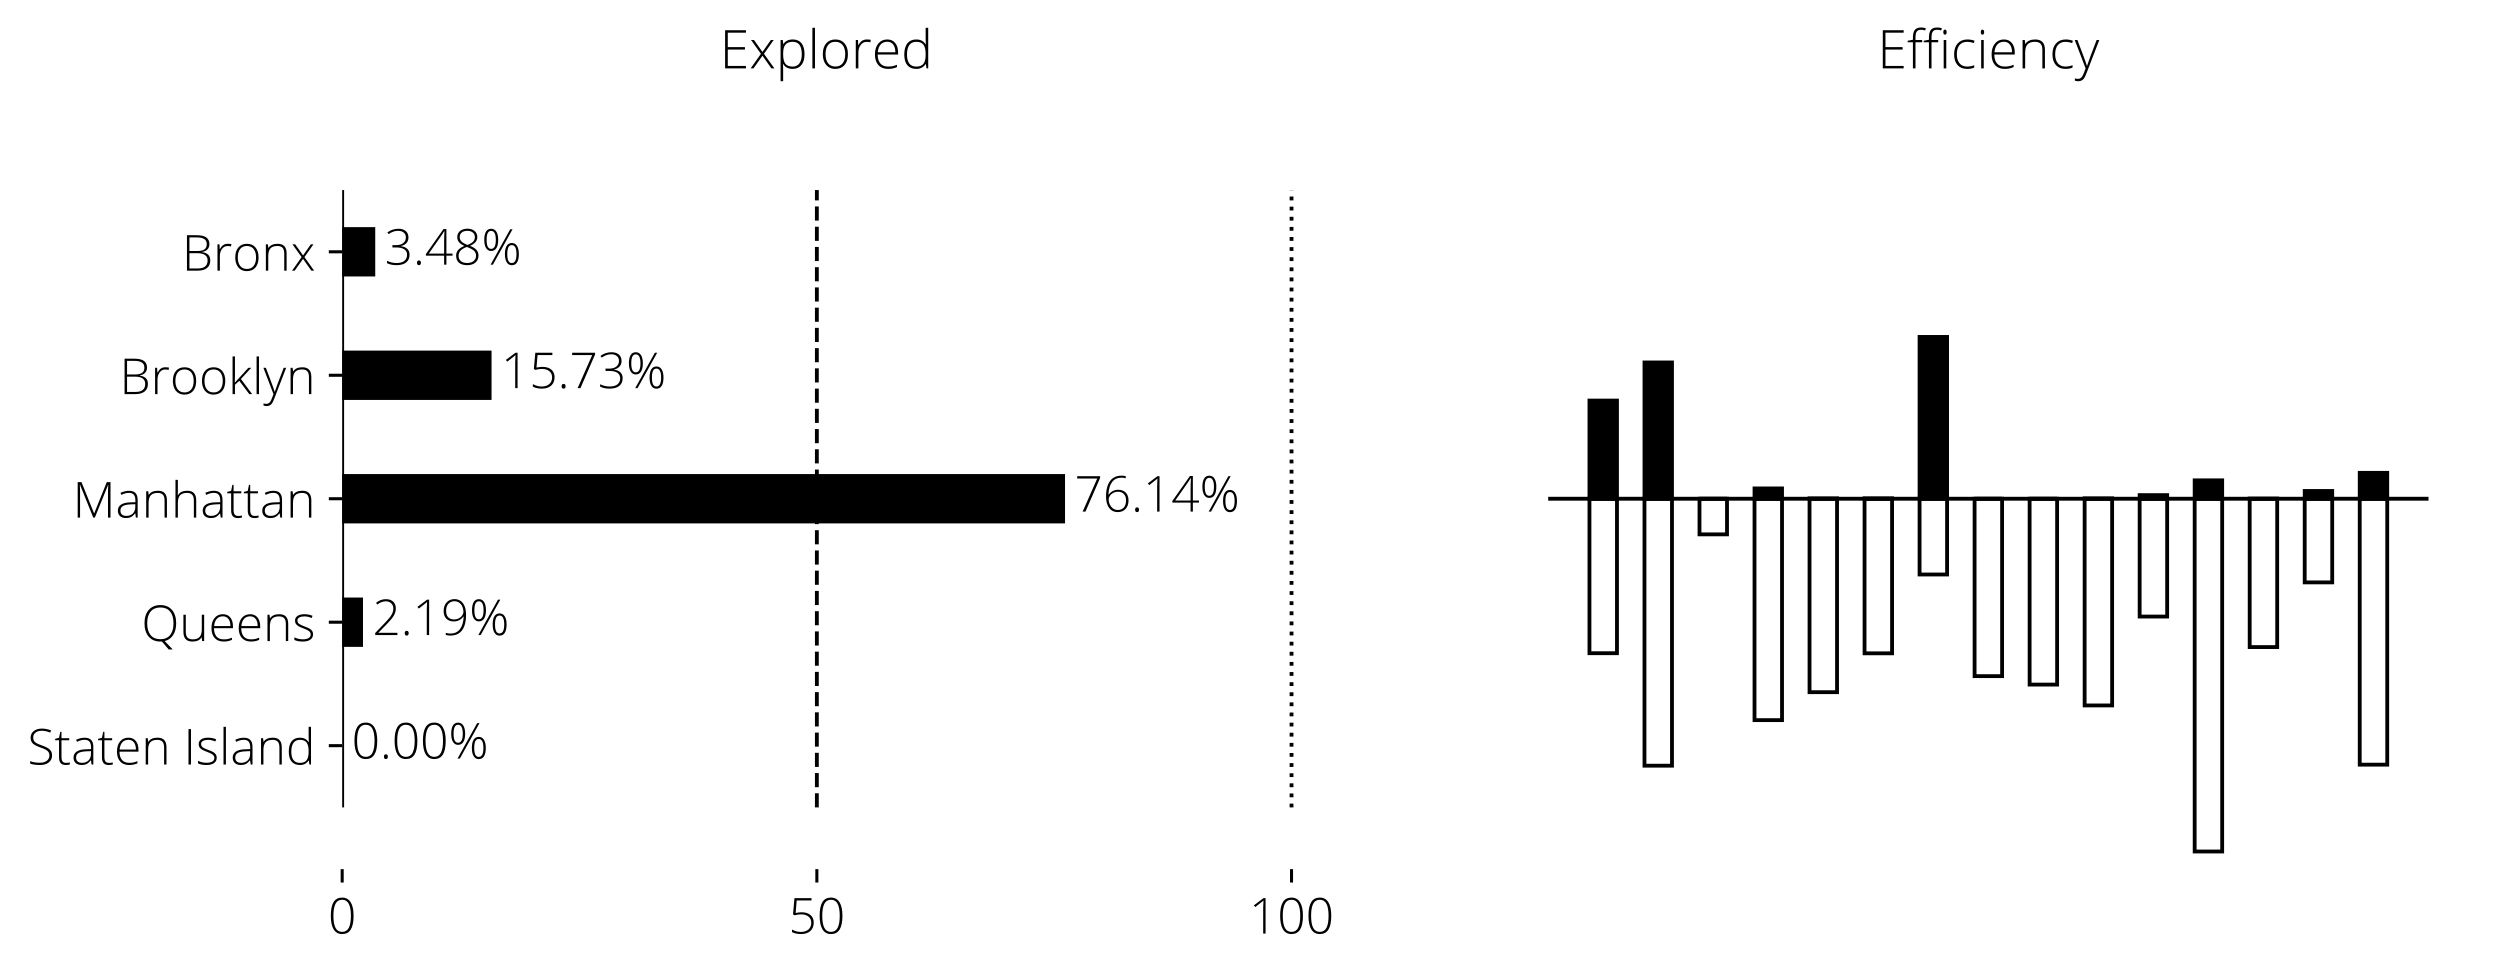
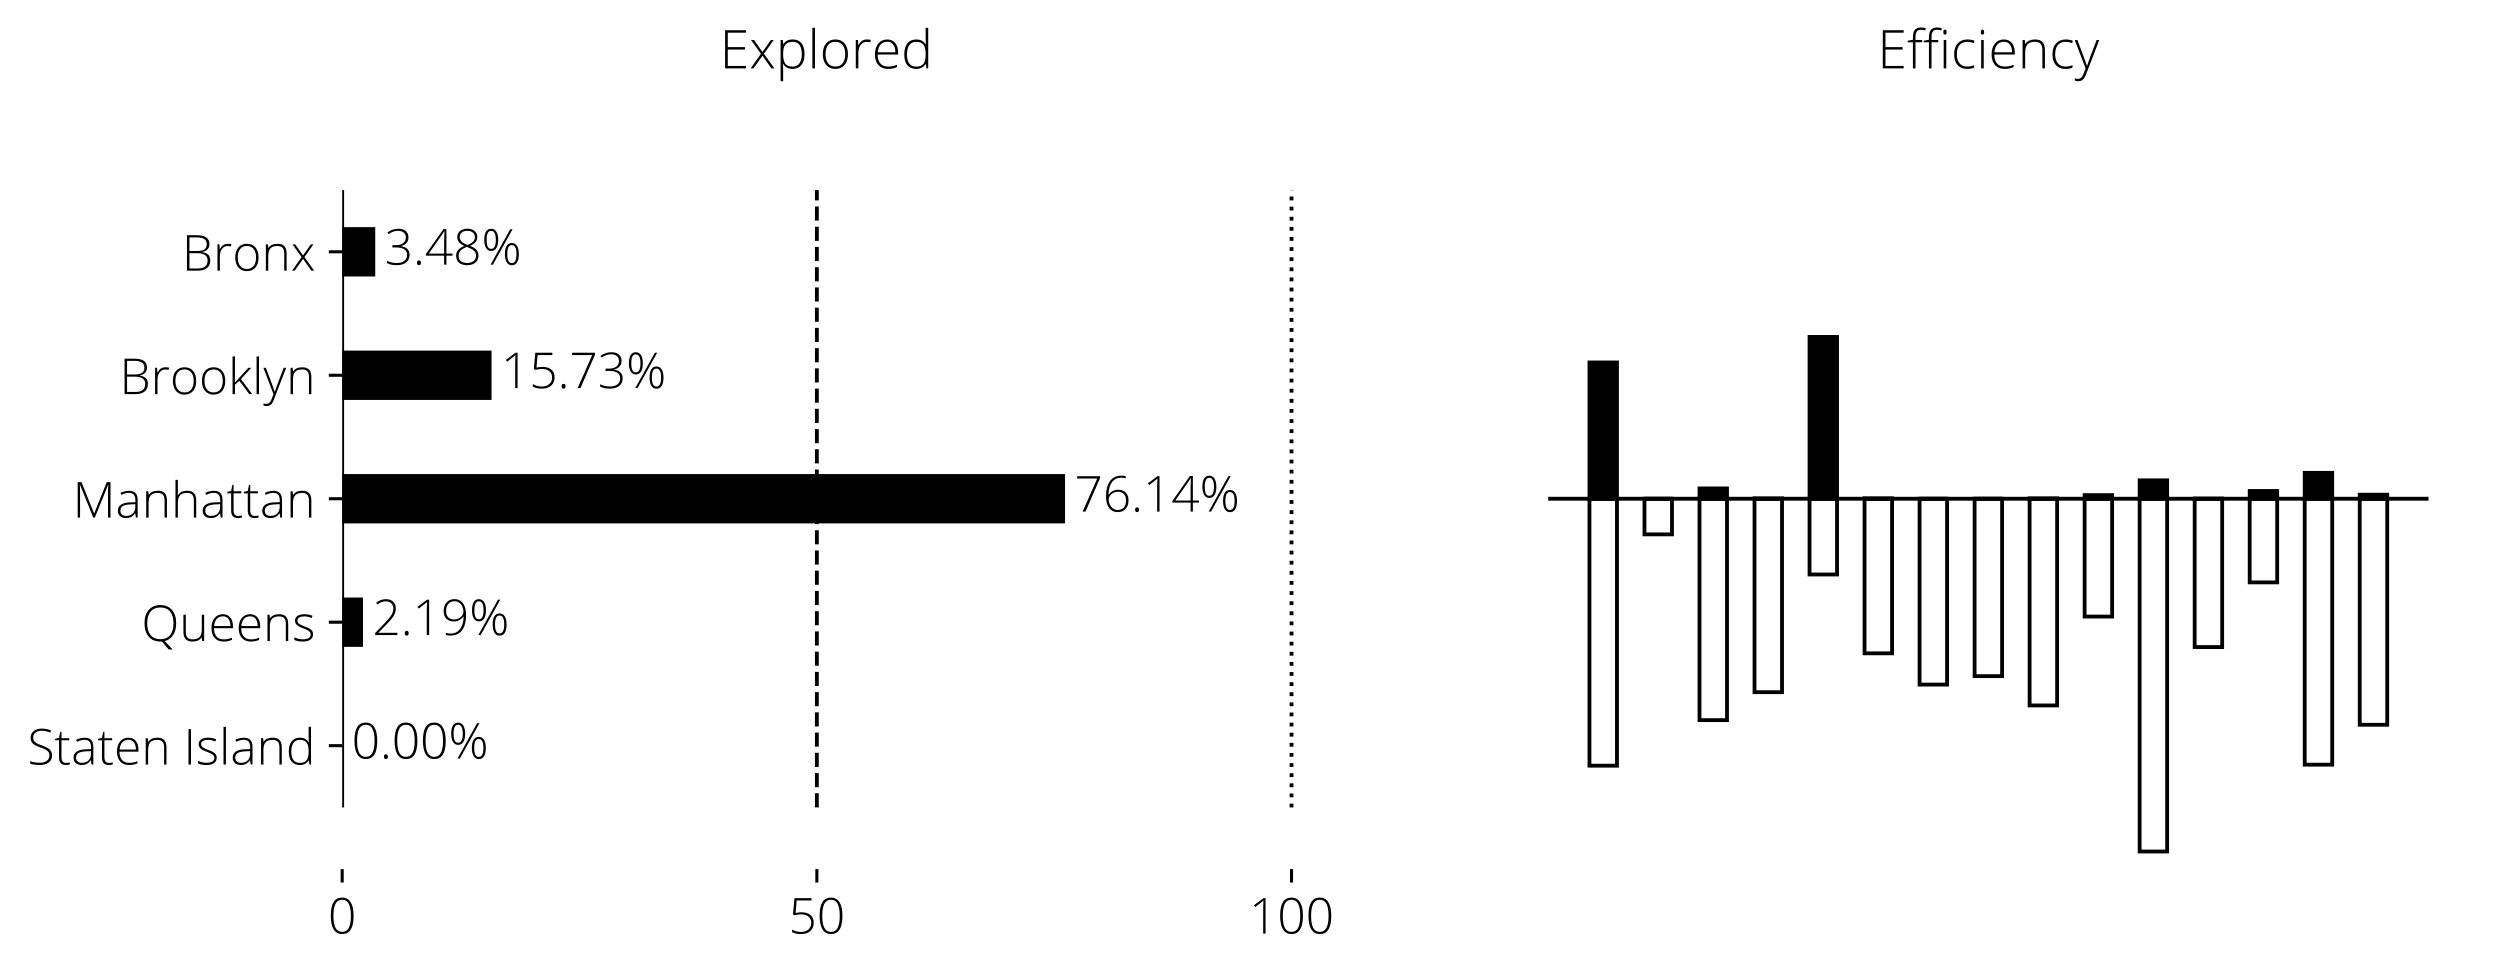
<svg xmlns="http://www.w3.org/2000/svg" xmlns:xlink="http://www.w3.org/1999/xlink" width="654.828pt" height="254.856pt" viewBox="0 0 654.828 254.856" version="1.1">
  <defs>
    <style type="text/css">*{stroke-linejoin: round; stroke-linecap: butt}</style>
  </defs>
  <g id="figure_1">
    <g id="patch_1">
      <path d="M 0 254.856  L 654.828 254.856  L 654.828 0  L 0 0  z " style="fill: #ffffff" />
    </g>
    <g id="axes_1">
      <g id="patch_2">
        <path d="M 89.628 227.654  L 343.265 227.654  L 343.265 33.614  L 89.628 33.614  L 89.628 227.654  z " style="fill: none" />
      </g>
      <g id="patch_3">
-         <path d="M 89.628 201.782  L 89.628 201.782  L 89.628 188.846  L 89.628 188.846  z " clip-path="url(#p798aa619f0)" />
+         <path d="M 89.628 201.782  L 89.628 201.782  L 89.628 188.846  L 89.628 188.846  z " clip-path="url(#p95fc963c2a)" />
      </g>
      <g id="patch_4">
-         <path d="M 89.628 169.442  L 95.077 169.442  L 95.077 156.506  L 89.628 156.506  z " clip-path="url(#p798aa619f0)" />
+         <path d="M 89.628 169.442  L 95.077 169.442  L 95.077 156.506  L 89.628 156.506  z " clip-path="url(#p95fc963c2a)" />
      </g>
      <g id="patch_5">
-         <path d="M 89.628 137.102  L 278.967 137.102  L 278.967 124.166  L 89.628 124.166  z " clip-path="url(#p798aa619f0)" />
+         <path d="M 89.628 137.102  L 278.967 137.102  L 278.967 124.166  L 89.628 124.166  z " clip-path="url(#p95fc963c2a)" />
      </g>
      <g id="patch_6">
-         <path d="M 89.628 104.762  L 128.753 104.762  L 128.753 91.826  L 89.628 91.826  z " clip-path="url(#p798aa619f0)" />
+         <path d="M 89.628 104.762  L 128.753 104.762  L 128.753 91.826  L 89.628 91.826  z " clip-path="url(#p95fc963c2a)" />
      </g>
      <g id="patch_7">
-         <path d="M 89.628 72.422  L 98.287 72.422  L 98.287 59.486  L 89.628 59.486  z " clip-path="url(#p798aa619f0)" />
+         <path d="M 89.628 72.422  L 98.287 72.422  L 98.287 59.486  L 89.628 59.486  z " clip-path="url(#p95fc963c2a)" />
      </g>
      <g id="matplotlib.axis_1">
        <g id="xtick_1">
          <g id="line2d_1">
            <defs>
-               <path id="m4836cf7052" d="M 0 0  L 0 3.5  " style="stroke: #000000; stroke-width: 0.8" />
+               <path id="mec5d2652d2" d="M 0 0  L 0 3.5  " style="stroke: #000000; stroke-width: 0.8" />
            </defs>
            <g>
-               <use xlink:href="#m4836cf7052" x="89.628" y="227.654" style="stroke: #000000; stroke-width: 0.8" />
+               <use xlink:href="#mec5d2652d2" x="89.628" y="227.654" style="stroke: #000000; stroke-width: 0.8" />
            </g>
          </g>
          <g id="text_1">
            <g transform="translate(85.91836 244.5322)scale(0.13 -0.13)">
              <defs>
                <path id="OpenSans-Light-30" d="M 3297 2297  Q 3297 1094 2930 515  Q 2563 -63 1819 -63  Q 1103 -63 731 532  Q 359 1128 359 2297  Q 359 3491 720 4066  Q 1081 4641 1819 4641  Q 2541 4641 2919 4045  Q 3297 3450 3297 2297  z M 697 2297  Q 697 1234 975 726  Q 1253 219 1819 219  Q 2409 219 2679 744  Q 2950 1269 2950 2297  Q 2950 3309 2679 3834  Q 2409 4359 1819 4359  Q 1228 4359 962 3834  Q 697 3309 697 2297  z " transform="scale(0.015625)" />
              </defs>
              <use xlink:href="#OpenSans-Light-30" />
            </g>
          </g>
        </g>
        <g id="xtick_2">
          <g id="line2d_2">
            <g>
-               <use xlink:href="#m4836cf7052" x="213.96" y="227.654" style="stroke: #000000; stroke-width: 0.8" />
+               <use xlink:href="#mec5d2652d2" x="213.96" y="227.654" style="stroke: #000000; stroke-width: 0.8" />
            </g>
          </g>
          <g id="text_2">
            <g transform="translate(206.5398 244.5322)scale(0.13 -0.13)">
              <defs>
                <path id="OpenSans-Light-35" d="M 1678 2747  Q 2409 2747 2829 2394  Q 3250 2041 3250 1422  Q 3250 719 2812 328  Q 2375 -63 1606 -63  Q 1266 -63 959 4  Q 653 72 447 197  L 447 519  Q 784 347 1046 280  Q 1309 213 1606 213  Q 2206 213 2568 530  Q 2931 847 2931 1388  Q 2931 1897 2578 2187  Q 2225 2478 1619 2478  Q 1213 2478 769 2356  L 581 2478  L 763 4569  L 2963 4569  L 2963 4269  L 1056 4269  L 916 2656  Q 1403 2747 1678 2747  z " transform="scale(0.015625)" />
              </defs>
              <use xlink:href="#OpenSans-Light-35" />
              <use xlink:href="#OpenSans-Light-30" x="57.08" />
            </g>
          </g>
        </g>
        <g id="xtick_3">
          <g id="line2d_3">
            <g>
-               <use xlink:href="#m4836cf7052" x="338.292" y="227.654" style="stroke: #000000; stroke-width: 0.8" />
+               <use xlink:href="#mec5d2652d2" x="338.292" y="227.654" style="stroke: #000000; stroke-width: 0.8" />
            </g>
          </g>
          <g id="text_3">
            <g transform="translate(327.1613 244.5322)scale(0.13 -0.13)">
              <defs>
                <path id="OpenSans-Light-31" d="M 2131 0  L 1825 0  L 1825 3328  Q 1825 3781 1863 4269  Q 1816 4222 1766 4178  Q 1716 4134 800 3419  L 622 3641  L 1863 4569  L 2131 4569  L 2131 0  z " transform="scale(0.015625)" />
              </defs>
              <use xlink:href="#OpenSans-Light-31" />
              <use xlink:href="#OpenSans-Light-30" x="57.08" />
              <use xlink:href="#OpenSans-Light-30" x="114.16" />
            </g>
          </g>
        </g>
      </g>
      <g id="matplotlib.axis_2">
        <g id="ytick_1">
          <g id="line2d_4">
            <defs>
-               <path id="m164827afef" d="M 0 0  L -3.5 0  " style="stroke: #000000; stroke-width: 0.8" />
+               <path id="m223f4e75ee" d="M 0 0  L -3.5 0  " style="stroke: #000000; stroke-width: 0.8" />
            </defs>
            <g>
-               <use xlink:href="#m164827afef" x="89.628" y="195.314" style="stroke: #000000; stroke-width: 0.8" />
+               <use xlink:href="#m223f4e75ee" x="89.628" y="195.314" style="stroke: #000000; stroke-width: 0.8" />
            </g>
          </g>
          <g id="text_4">
            <g transform="translate(7.2 200.2532)scale(0.13 -0.13)">
              <defs>
                <path id="OpenSans-Light-53" d="M 3169 1178  Q 3169 606 2748 271  Q 2328 -63 1631 -63  Q 794 -63 347 122  L 347 441  Q 841 231 1606 231  Q 2169 231 2498 489  Q 2828 747 2828 1166  Q 2828 1425 2718 1595  Q 2609 1766 2362 1906  Q 2116 2047 1638 2209  Q 938 2450 670 2729  Q 403 3009 403 3475  Q 403 3988 804 4311  Q 1206 4634 1838 4634  Q 2481 4634 3047 4391  L 2931 4116  Q 2363 4353 1844 4353  Q 1338 4353 1038 4118  Q 738 3884 738 3481  Q 738 3228 830 3065  Q 922 2903 1131 2773  Q 1341 2644 1850 2463  Q 2384 2278 2653 2104  Q 2922 1931 3045 1711  Q 3169 1491 3169 1178  z " transform="scale(0.015625)" />
                <path id="OpenSans-Light-74" d="M 1466 213  Q 1759 213 1978 263  L 1978 13  Q 1753 -63 1459 -63  Q 1009 -63 795 178  Q 581 419 581 934  L 581 3128  L 78 3128  L 78 3309  L 581 3450  L 738 4219  L 897 4219  L 897 3397  L 1894 3397  L 1894 3128  L 897 3128  L 897 978  Q 897 588 1034 400  Q 1172 213 1466 213  z " transform="scale(0.015625)" />
                <path id="OpenSans-Light-61" d="M 2631 0  L 2553 538  L 2528 538  Q 2272 209 2001 73  Q 1731 -63 1363 -63  Q 863 -63 584 193  Q 306 450 306 903  Q 306 1400 720 1675  Q 1134 1950 1919 1966  L 2566 1984  L 2566 2209  Q 2566 2694 2369 2941  Q 2172 3188 1734 3188  Q 1263 3188 756 2925  L 641 3194  Q 1200 3456 1747 3456  Q 2306 3456 2582 3165  Q 2859 2875 2859 2259  L 2859 0  L 2631 0  z M 1381 219  Q 1925 219 2239 530  Q 2553 841 2553 1394  L 2553 1728  L 1959 1703  Q 1244 1669 939 1480  Q 634 1291 634 891  Q 634 572 829 395  Q 1025 219 1381 219  z " transform="scale(0.015625)" />
                <path id="OpenSans-Light-65" d="M 1941 -63  Q 1200 -63 786 393  Q 372 850 372 1672  Q 372 2484 772 2973  Q 1172 3463 1850 3463  Q 2450 3463 2797 3044  Q 3144 2625 3144 1906  L 3144 1656  L 697 1656  Q 703 956 1023 587  Q 1344 219 1941 219  Q 2231 219 2451 259  Q 2672 300 3009 434  L 3009 153  Q 2722 28 2478 -17  Q 2234 -63 1941 -63  z M 1850 3188  Q 1359 3188 1062 2864  Q 766 2541 716 1931  L 2816 1931  Q 2816 2522 2559 2855  Q 2303 3188 1850 3188  z " transform="scale(0.015625)" />
                <path id="OpenSans-Light-6e" d="M 2938 0  L 2938 2203  Q 2938 2716 2722 2948  Q 2506 3181 2053 3181  Q 1444 3181 1161 2873  Q 878 2566 878 1875  L 878 0  L 569 0  L 569 3397  L 831 3397  L 891 2931  L 909 2931  Q 1241 3463 2088 3463  Q 3244 3463 3244 2222  L 3244 0  L 2938 0  z " transform="scale(0.015625)" />
                <path id="OpenSans-Light-20" transform="scale(0.015625)" />
                <path id="OpenSans-Light-49" d="M 647 0  L 647 4569  L 966 4569  L 966 0  L 647 0  z " transform="scale(0.015625)" />
                <path id="OpenSans-Light-73" d="M 2675 884  Q 2675 428 2328 182  Q 1981 -63 1344 -63  Q 663 -63 263 147  L 263 481  Q 775 225 1344 225  Q 1847 225 2108 392  Q 2369 559 2369 838  Q 2369 1094 2161 1269  Q 1953 1444 1478 1613  Q 969 1797 762 1930  Q 556 2063 451 2230  Q 347 2397 347 2638  Q 347 3019 667 3241  Q 988 3463 1563 3463  Q 2113 3463 2606 3256  L 2491 2975  Q 1991 3181 1563 3181  Q 1147 3181 903 3043  Q 659 2906 659 2663  Q 659 2397 848 2237  Q 1038 2078 1588 1881  Q 2047 1716 2256 1583  Q 2466 1450 2570 1281  Q 2675 1113 2675 884  z " transform="scale(0.015625)" />
                <path id="OpenSans-Light-6c" d="M 878 0  L 569 0  L 569 4863  L 878 4863  L 878 0  z " transform="scale(0.015625)" />
                <path id="OpenSans-Light-64" d="M 1813 3463  Q 2181 3463 2450 3328  Q 2719 3194 2931 2869  L 2950 2869  Q 2931 3263 2931 3641  L 2931 4863  L 3238 4863  L 3238 0  L 3034 0  L 2956 519  L 2931 519  Q 2544 -63 1819 -63  Q 1116 -63 744 375  Q 372 813 372 1650  Q 372 2531 740 2997  Q 1109 3463 1813 3463  z M 1813 3181  Q 1256 3181 976 2790  Q 697 2400 697 1656  Q 697 213 1819 213  Q 2394 213 2662 547  Q 2931 881 2931 1650  L 2931 1703  Q 2931 2491 2667 2836  Q 2403 3181 1813 3181  z " transform="scale(0.015625)" />
              </defs>
              <use xlink:href="#OpenSans-Light-53" />
              <use xlink:href="#OpenSans-Light-74" x="54.492" />
              <use xlink:href="#OpenSans-Light-61" x="87.988" />
              <use xlink:href="#OpenSans-Light-74" x="140.967" />
              <use xlink:href="#OpenSans-Light-65" x="174.463" />
              <use xlink:href="#OpenSans-Light-6e" x="229.346" />
              <use xlink:href="#OpenSans-Light-20" x="288.33" />
              <use xlink:href="#OpenSans-Light-49" x="314.307" />
              <use xlink:href="#OpenSans-Light-73" x="339.502" />
              <use xlink:href="#OpenSans-Light-6c" x="386.084" />
              <use xlink:href="#OpenSans-Light-61" x="408.691" />
              <use xlink:href="#OpenSans-Light-6e" x="461.67" />
              <use xlink:href="#OpenSans-Light-64" x="520.654" />
            </g>
          </g>
        </g>
        <g id="ytick_2">
          <g id="line2d_5">
            <g>
-               <use xlink:href="#m164827afef" x="89.628" y="162.974" style="stroke: #000000; stroke-width: 0.8" />
+               <use xlink:href="#m223f4e75ee" x="89.628" y="162.974" style="stroke: #000000; stroke-width: 0.8" />
            </g>
          </g>
          <g id="text_5">
            <g transform="translate(37.03094 167.9132)scale(0.13 -0.13)">
              <defs>
                <path id="OpenSans-Light-51" d="M 4488 2291  Q 4488 1372 4094 770  Q 3700 169 3003 0  L 4044 -1088  L 3525 -1088  L 2644 -56  L 2541 -63  L 2444 -63  Q 1491 -63 947 570  Q 403 1203 403 2297  Q 403 3388 951 4014  Q 1500 4641 2450 4641  Q 3406 4641 3947 4011  Q 4488 3381 4488 2291  z M 750 2291  Q 750 1309 1187 773  Q 1625 238 2444 238  Q 3269 238 3705 769  Q 4141 1300 4141 2291  Q 4141 3278 3705 3804  Q 3269 4331 2450 4331  Q 1634 4331 1192 3800  Q 750 3269 750 2291  z " transform="scale(0.015625)" />
                <path id="OpenSans-Light-75" d="M 838 3397  L 838 1197  Q 838 684 1053 451  Q 1269 219 1722 219  Q 2328 219 2614 525  Q 2900 831 2900 1522  L 2900 3397  L 3206 3397  L 3206 0  L 2944 0  L 2888 469  L 2869 469  Q 2538 -63 1691 -63  Q 531 -63 531 1178  L 531 3397  L 838 3397  z " transform="scale(0.015625)" />
              </defs>
              <use xlink:href="#OpenSans-Light-51" />
              <use xlink:href="#OpenSans-Light-75" x="76.416" />
              <use xlink:href="#OpenSans-Light-65" x="135.4" />
              <use xlink:href="#OpenSans-Light-65" x="190.283" />
              <use xlink:href="#OpenSans-Light-6e" x="245.166" />
              <use xlink:href="#OpenSans-Light-73" x="304.15" />
            </g>
          </g>
        </g>
        <g id="ytick_3">
          <g id="line2d_6">
            <g>
-               <use xlink:href="#m164827afef" x="89.628" y="130.634" style="stroke: #000000; stroke-width: 0.8" />
+               <use xlink:href="#m223f4e75ee" x="89.628" y="130.634" style="stroke: #000000; stroke-width: 0.8" />
            </g>
          </g>
          <g id="text_6">
            <g transform="translate(19.03406 135.5732)scale(0.13 -0.13)">
              <defs>
                <path id="OpenSans-Light-4d" d="M 2656 0  L 953 4219  L 928 4219  Q 953 3831 953 3425  L 953 0  L 647 0  L 647 4569  L 1141 4569  L 2759 550  L 2778 550  L 4397 4569  L 4878 4569  L 4878 0  L 4556 0  L 4556 3463  Q 4556 3825 4594 4213  L 4569 4213  L 2859 0  L 2656 0  z " transform="scale(0.015625)" />
                <path id="OpenSans-Light-68" d="M 2938 0  L 2938 2203  Q 2938 2716 2722 2948  Q 2506 3181 2053 3181  Q 1444 3181 1161 2873  Q 878 2566 878 1875  L 878 0  L 569 0  L 569 4863  L 878 4863  L 878 3316  L 863 2881  L 884 2881  Q 1075 3188 1365 3325  Q 1656 3463 2088 3463  Q 3244 3463 3244 2222  L 3244 0  L 2938 0  z " transform="scale(0.015625)" />
              </defs>
              <use xlink:href="#OpenSans-Light-4d" />
              <use xlink:href="#OpenSans-Light-61" x="86.279" />
              <use xlink:href="#OpenSans-Light-6e" x="139.258" />
              <use xlink:href="#OpenSans-Light-68" x="198.242" />
              <use xlink:href="#OpenSans-Light-61" x="257.227" />
              <use xlink:href="#OpenSans-Light-74" x="310.205" />
              <use xlink:href="#OpenSans-Light-74" x="343.701" />
              <use xlink:href="#OpenSans-Light-61" x="377.197" />
              <use xlink:href="#OpenSans-Light-6e" x="430.176" />
            </g>
          </g>
        </g>
        <g id="ytick_4">
          <g id="line2d_7">
            <g>
-               <use xlink:href="#m164827afef" x="89.628" y="98.294" style="stroke: #000000; stroke-width: 0.8" />
+               <use xlink:href="#m223f4e75ee" x="89.628" y="98.294" style="stroke: #000000; stroke-width: 0.8" />
            </g>
          </g>
          <g id="text_7">
            <g transform="translate(31.31703 103.2332)scale(0.13 -0.13)">
              <defs>
                <path id="OpenSans-Light-42" d="M 647 4569  L 1900 4569  Q 2747 4569 3144 4281  Q 3541 3994 3541 3413  Q 3541 3016 3298 2752  Q 3056 2488 2591 2413  L 2591 2394  Q 3138 2313 3395 2048  Q 3653 1784 3653 1313  Q 3653 681 3234 340  Q 2816 0 2047 0  L 647 0  L 647 4569  z M 966 2534  L 1972 2534  Q 2616 2534 2908 2748  Q 3200 2963 3200 3419  Q 3200 3875 2870 4081  Q 2541 4288 1888 4288  L 966 4288  L 966 2534  z M 966 2253  L 966 281  L 2041 281  Q 3309 281 3309 1313  Q 3309 2253 1972 2253  L 966 2253  z " transform="scale(0.015625)" />
                <path id="OpenSans-Light-72" d="M 1906 3463  Q 2122 3463 2369 3419  L 2309 3122  Q 2097 3175 1869 3175  Q 1434 3175 1156 2806  Q 878 2438 878 1875  L 878 0  L 569 0  L 569 3397  L 831 3397  L 863 2784  L 884 2784  Q 1094 3159 1331 3311  Q 1569 3463 1906 3463  z " transform="scale(0.015625)" />
                <path id="OpenSans-Light-6f" d="M 3378 1703  Q 3378 872 2975 404  Q 2572 -63 1863 -63  Q 1416 -63 1075 153  Q 734 369 553 772  Q 372 1175 372 1703  Q 372 2534 775 2998  Q 1178 3463 1881 3463  Q 2581 3463 2979 2992  Q 3378 2522 3378 1703  z M 697 1703  Q 697 1003 1005 611  Q 1313 219 1875 219  Q 2438 219 2745 611  Q 3053 1003 3053 1703  Q 3053 2406 2742 2793  Q 2431 3181 1869 3181  Q 1306 3181 1001 2795  Q 697 2409 697 1703  z " transform="scale(0.015625)" />
                <path id="OpenSans-Light-6b" d="M 872 1491  L 2606 3397  L 2981 3397  L 1644 1947  L 3097 0  L 2725 0  L 1434 1716  L 878 1209  L 878 0  L 569 0  L 569 4863  L 878 4863  L 878 2425  L 856 1491  L 872 1491  z " transform="scale(0.015625)" />
                <path id="OpenSans-Light-79" d="M 0 3397  L 319 3397  L 1038 1491  Q 1366 613 1453 306  L 1472 306  Q 1603 709 1900 1509  L 2619 3397  L 2938 3397  L 1416 -550  Q 1231 -1031 1106 -1200  Q 981 -1369 814 -1453  Q 647 -1538 409 -1538  Q 231 -1538 13 -1472  L 13 -1203  Q 194 -1253 403 -1253  Q 563 -1253 684 -1178  Q 806 -1103 904 -945  Q 1003 -788 1133 -445  Q 1263 -103 1300 0  L 0 3397  z " transform="scale(0.015625)" />
              </defs>
              <use xlink:href="#OpenSans-Light-42" />
              <use xlink:href="#OpenSans-Light-72" x="62.695" />
              <use xlink:href="#OpenSans-Light-6f" x="101.611" />
              <use xlink:href="#OpenSans-Light-6f" x="160.205" />
              <use xlink:href="#OpenSans-Light-6b" x="218.799" />
              <use xlink:href="#OpenSans-Light-6c" x="267.188" />
              <use xlink:href="#OpenSans-Light-79" x="289.795" />
              <use xlink:href="#OpenSans-Light-6e" x="335.693" />
            </g>
          </g>
        </g>
        <g id="ytick_5">
          <g id="line2d_8">
            <g>
-               <use xlink:href="#m164827afef" x="89.628" y="65.954" style="stroke: #000000; stroke-width: 0.8" />
+               <use xlink:href="#m223f4e75ee" x="89.628" y="65.954" style="stroke: #000000; stroke-width: 0.8" />
            </g>
          </g>
          <g id="text_8">
            <g transform="translate(47.65641 70.89317)scale(0.13 -0.13)">
              <defs>
                <path id="OpenSans-Light-78" d="M 1403 1747  L 219 3397  L 575 3397  L 1588 1966  L 2591 3397  L 2931 3397  L 1766 1747  L 3016 0  L 2656 0  L 1588 1516  L 513 0  L 172 0  L 1403 1747  z " transform="scale(0.015625)" />
              </defs>
              <use xlink:href="#OpenSans-Light-42" />
              <use xlink:href="#OpenSans-Light-72" x="62.695" />
              <use xlink:href="#OpenSans-Light-6f" x="101.611" />
              <use xlink:href="#OpenSans-Light-6e" x="160.205" />
              <use xlink:href="#OpenSans-Light-78" x="219.189" />
            </g>
          </g>
        </g>
      </g>
      <g id="LineCollection_1">
-         <path d="M 89.628 211.484  L 89.628 49.784  " clip-path="url(#p798aa619f0)" style="fill: none; stroke: #000000" />
+         <path d="M 89.628 211.484  L 89.628 49.784  " clip-path="url(#p95fc963c2a)" style="fill: none; stroke: #000000" />
      </g>
      <g id="LineCollection_2">
-         <path d="M 213.96 211.484  L 213.96 49.784  " clip-path="url(#p798aa619f0)" style="fill: none; stroke-dasharray: 3.7,1.6; stroke-dashoffset: 0; stroke: #000000" />
+         <path d="M 213.96 211.484  L 213.96 49.784  " clip-path="url(#p95fc963c2a)" style="fill: none; stroke-dasharray: 3.7,1.6; stroke-dashoffset: 0; stroke: #000000" />
      </g>
      <g id="LineCollection_3">
-         <path d="M 338.292 211.484  L 338.292 49.784  " clip-path="url(#p798aa619f0)" style="fill: none; stroke-dasharray: 1,1.65; stroke-dashoffset: 0; stroke: #000000" />
+         <path d="M 338.292 211.484  L 338.292 49.784  " clip-path="url(#p95fc963c2a)" style="fill: none; stroke-dasharray: 1,1.65; stroke-dashoffset: 0; stroke: #000000" />
      </g>
      <g id="text_9">
        <g transform="translate(92.11507 198.6911)scale(0.13 -0.13)">
          <defs>
            <path id="OpenSans-Light-2e" d="M 506 244  Q 506 550 756 550  Q 1013 550 1013 244  Q 1013 -63 756 -63  Q 506 -63 506 244  z " transform="scale(0.015625)" />
            <path id="OpenSans-Light-25" d="M 659 3206  Q 659 2625 800 2333  Q 941 2041 1241 2041  Q 1844 2041 1844 3206  Q 1844 3781 1689 4070  Q 1534 4359 1241 4359  Q 941 4359 800 4070  Q 659 3781 659 3206  z M 2150 3206  Q 2150 2500 1915 2133  Q 1681 1766 1241 1766  Q 825 1766 589 2142  Q 353 2519 353 3206  Q 353 3903 578 4268  Q 803 4634 1241 4634  Q 1675 4634 1912 4257  Q 2150 3881 2150 3206  z M 3322 1369  Q 3322 791 3462 502  Q 3603 213 3903 213  Q 4506 213 4506 1369  Q 4506 2522 3903 2522  Q 3603 2522 3462 2236  Q 3322 1950 3322 1369  z M 4813 1369  Q 4813 663 4581 295  Q 4350 -72 3909 -72  Q 3484 -72 3250 308  Q 3016 688 3016 1369  Q 3016 2072 3245 2434  Q 3475 2797 3909 2797  Q 4338 2797 4575 2422  Q 4813 2047 4813 1369  z M 4000 4569  L 1466 0  L 1166 0  L 3700 4569  L 4000 4569  z " transform="scale(0.015625)" />
          </defs>
          <use xlink:href="#OpenSans-Light-30" />
          <use xlink:href="#OpenSans-Light-2e" x="57.08" />
          <use xlink:href="#OpenSans-Light-30" x="80.859" />
          <use xlink:href="#OpenSans-Light-30" x="137.939" />
          <use xlink:href="#OpenSans-Light-25" x="195.02" />
        </g>
      </g>
      <g id="text_10">
        <g transform="translate(97.5641 166.3511)scale(0.13 -0.13)">
          <defs>
            <path id="OpenSans-Light-32" d="M 3213 0  L 353 0  L 353 275  L 1569 1544  Q 2081 2075 2287 2356  Q 2494 2638 2591 2894  Q 2688 3150 2688 3431  Q 2688 3841 2419 4097  Q 2150 4353 1722 4353  Q 1150 4353 628 3938  L 459 4153  Q 1031 4634 1728 4634  Q 2325 4634 2667 4315  Q 3009 3997 3009 3438  Q 3009 2984 2779 2561  Q 2550 2138 1941 1516  L 769 313  L 769 300  L 3213 300  L 3213 0  z " transform="scale(0.015625)" />
            <path id="OpenSans-Light-39" d="M 3238 2631  Q 3238 1731 3002 1125  Q 2766 519 2314 228  Q 1863 -63 1222 -63  Q 897 -63 622 19  L 622 288  Q 756 244 945 220  Q 1134 197 1234 197  Q 2006 197 2443 755  Q 2881 1313 2931 2381  L 2894 2381  Q 2666 2081 2350 1920  Q 2034 1759 1691 1759  Q 1056 1759 701 2109  Q 347 2459 347 3103  Q 347 3791 736 4216  Q 1125 4641 1747 4641  Q 2197 4641 2534 4405  Q 2872 4169 3055 3712  Q 3238 3256 3238 2631  z M 1747 4366  Q 1253 4366 959 4033  Q 666 3700 666 3122  Q 666 2578 937 2297  Q 1209 2016 1716 2016  Q 2031 2016 2304 2156  Q 2578 2297 2739 2530  Q 2900 2763 2900 3003  Q 2900 3369 2754 3687  Q 2609 4006 2348 4186  Q 2088 4366 1747 4366  z " transform="scale(0.015625)" />
          </defs>
          <use xlink:href="#OpenSans-Light-32" />
          <use xlink:href="#OpenSans-Light-2e" x="57.08" />
          <use xlink:href="#OpenSans-Light-31" x="80.859" />
          <use xlink:href="#OpenSans-Light-39" x="137.939" />
          <use xlink:href="#OpenSans-Light-25" x="195.02" />
        </g>
      </g>
      <g id="text_11">
        <g transform="translate(281.4537 134.0111)scale(0.13 -0.13)">
          <defs>
            <path id="OpenSans-Light-37" d="M 1044 0  L 2925 4269  L 341 4269  L 341 4569  L 3297 4569  L 3297 4341  L 1409 0  L 1044 0  z " transform="scale(0.015625)" />
            <path id="OpenSans-Light-36" d="M 409 1947  Q 409 2838 651 3445  Q 894 4053 1339 4347  Q 1784 4641 2413 4641  Q 2706 4641 2950 4569  L 2950 4294  Q 2722 4378 2400 4378  Q 1628 4378 1198 3822  Q 769 3266 716 2203  L 756 2203  Q 994 2509 1300 2665  Q 1606 2822 1947 2822  Q 2588 2822 2948 2456  Q 3309 2091 3309 1447  Q 3309 747 2929 342  Q 2550 -63 1906 -63  Q 1213 -63 811 467  Q 409 997 409 1947  z M 1906 213  Q 2419 213 2703 534  Q 2988 856 2988 1453  Q 2988 1978 2706 2272  Q 2425 2566 1941 2566  Q 1622 2566 1348 2425  Q 1075 2284 912 2051  Q 750 1819 750 1575  Q 750 1228 904 908  Q 1059 588 1323 400  Q 1588 213 1906 213  z " transform="scale(0.015625)" />
            <path id="OpenSans-Light-34" d="M 3566 1166  L 2778 1166  L 2778 0  L 2484 0  L 2484 1166  L 134 1166  L 134 1375  L 2400 4594  L 2778 4594  L 2778 1434  L 3566 1434  L 3566 1166  z M 2484 1434  L 2484 2741  Q 2484 3684 2528 4325  L 2503 4325  Q 2441 4209 2119 3738  L 506 1434  L 2484 1434  z " transform="scale(0.015625)" />
          </defs>
          <use xlink:href="#OpenSans-Light-37" />
          <use xlink:href="#OpenSans-Light-36" x="57.08" />
          <use xlink:href="#OpenSans-Light-2e" x="114.16" />
          <use xlink:href="#OpenSans-Light-31" x="137.939" />
          <use xlink:href="#OpenSans-Light-34" x="195.02" />
          <use xlink:href="#OpenSans-Light-25" x="252.1" />
        </g>
      </g>
      <g id="text_12">
        <g transform="translate(131.2399 101.6711)scale(0.13 -0.13)">
          <defs>
            <path id="OpenSans-Light-33" d="M 3059 3494  Q 3059 3069 2792 2778  Q 2525 2488 2075 2406  L 2075 2388  Q 2625 2319 2912 2037  Q 3200 1756 3200 1281  Q 3200 641 2764 289  Q 2328 -63 1509 -63  Q 813 -63 294 197  L 294 506  Q 556 369 882 291  Q 1209 213 1497 213  Q 2188 213 2534 492  Q 2881 772 2881 1281  Q 2881 1734 2526 1978  Q 2172 2222 1484 2222  L 991 2222  L 991 2522  L 1491 2522  Q 2059 2522 2392 2792  Q 2725 3063 2725 3525  Q 2725 3906 2454 4136  Q 2184 4366 1747 4366  Q 1406 4366 1125 4270  Q 844 4175 494 3944  L 341 4153  Q 606 4375 981 4504  Q 1356 4634 1741 4634  Q 2372 4634 2715 4336  Q 3059 4038 3059 3494  z " transform="scale(0.015625)" />
          </defs>
          <use xlink:href="#OpenSans-Light-31" />
          <use xlink:href="#OpenSans-Light-35" x="57.08" />
          <use xlink:href="#OpenSans-Light-2e" x="114.16" />
          <use xlink:href="#OpenSans-Light-37" x="137.939" />
          <use xlink:href="#OpenSans-Light-33" x="195.02" />
          <use xlink:href="#OpenSans-Light-25" x="252.1" />
        </g>
      </g>
      <g id="text_13">
        <g transform="translate(100.7736 69.33114)scale(0.13 -0.13)">
          <defs>
            <path id="OpenSans-Light-38" d="M 1819 4647  Q 2400 4647 2754 4350  Q 3109 4053 3109 3547  Q 3109 3197 2889 2928  Q 2669 2659 2175 2431  Q 2775 2184 3019 1890  Q 3263 1597 3263 1178  Q 3263 613 2867 275  Q 2472 -63 1806 -63  Q 1116 -63 747 253  Q 378 569 378 1172  Q 378 1581 637 1890  Q 897 2200 1441 2419  Q 938 2656 731 2920  Q 525 3184 525 3553  Q 525 3881 690 4129  Q 856 4378 1154 4512  Q 1453 4647 1819 4647  z M 697 1125  Q 697 694 989 456  Q 1281 219 1806 219  Q 2319 219 2631 470  Q 2944 722 2944 1153  Q 2944 1541 2698 1783  Q 2453 2025 1753 2291  Q 1178 2069 937 1800  Q 697 1531 697 1125  z M 1813 4366  Q 1372 4366 1105 4148  Q 838 3931 838 3553  Q 838 3334 936 3167  Q 1034 3000 1220 2864  Q 1406 2728 1844 2547  Q 2353 2744 2575 2981  Q 2797 3219 2797 3553  Q 2797 3928 2533 4147  Q 2269 4366 1813 4366  z " transform="scale(0.015625)" />
          </defs>
          <use xlink:href="#OpenSans-Light-33" />
          <use xlink:href="#OpenSans-Light-2e" x="57.08" />
          <use xlink:href="#OpenSans-Light-34" x="80.859" />
          <use xlink:href="#OpenSans-Light-38" x="137.939" />
          <use xlink:href="#OpenSans-Light-25" x="195.02" />
        </g>
      </g>
      <g id="text_14">
        <g transform="translate(188.5144 17.91219)scale(0.14 -0.14)">
          <defs>
            <path id="OpenSans-Light-45" d="M 3144 0  L 647 0  L 647 4569  L 3144 4569  L 3144 4275  L 966 4275  L 966 2547  L 3022 2547  L 3022 2253  L 966 2253  L 966 294  L 3144 294  L 3144 0  z " transform="scale(0.015625)" />
            <path id="OpenSans-Light-70" d="M 2022 -63  Q 1238 -63 878 525  L 856 525  L 866 263  Q 878 31 878 -244  L 878 -1538  L 569 -1538  L 569 3397  L 831 3397  L 891 2913  L 909 2913  Q 1259 3463 2028 3463  Q 2716 3463 3077 3011  Q 3438 2559 3438 1697  Q 3438 859 3058 398  Q 2678 -63 2022 -63  z M 2016 213  Q 2538 213 2823 600  Q 3109 988 3109 1684  Q 3109 3181 2028 3181  Q 1434 3181 1156 2854  Q 878 2528 878 1791  L 878 1691  Q 878 894 1145 553  Q 1413 213 2016 213  z " transform="scale(0.015625)" />
          </defs>
          <use xlink:href="#OpenSans-Light-45" />
          <use xlink:href="#OpenSans-Light-78" x="55.176" />
          <use xlink:href="#OpenSans-Light-70" x="104.98" />
          <use xlink:href="#OpenSans-Light-6c" x="164.502" />
          <use xlink:href="#OpenSans-Light-6f" x="187.109" />
          <use xlink:href="#OpenSans-Light-72" x="245.703" />
          <use xlink:href="#OpenSans-Light-65" x="284.619" />
          <use xlink:href="#OpenSans-Light-64" x="339.502" />
        </g>
      </g>
    </g>
    <g id="axes_2">
      <g id="patch_8">
-         <path d="M 416.329 130.634  L 423.535 130.634  L 423.535 104.922  L 416.329 104.922  z " clip-path="url(#pe0716c8a13)" style="stroke: #000000; stroke-linejoin: miter" />
+         <path d="M 416.329 130.634  L 423.535 130.634  L 423.535 94.939  L 416.329 94.939  z " clip-path="url(#p696aff99b1)" style="stroke: #000000; stroke-linejoin: miter" />
      </g>
      <g id="patch_9">
-         <path d="M 430.741 130.634  L 437.946 130.634  L 437.946 94.939  L 430.741 94.939  z " clip-path="url(#pe0716c8a13)" style="stroke: #000000; stroke-linejoin: miter" />
+         <path d="M 430.741 130.634  L 437.946 130.634  L 437.946 130.634  L 430.741 130.634  z " clip-path="url(#p696aff99b1)" style="stroke: #000000; stroke-linejoin: miter" />
      </g>
      <g id="patch_10">
-         <path d="M 445.152 130.634  L 452.357 130.634  L 452.357 130.634  L 445.152 130.634  z " clip-path="url(#pe0716c8a13)" style="stroke: #000000; stroke-linejoin: miter" />
+         <path d="M 445.152 130.634  L 452.357 130.634  L 452.357 127.933  L 445.152 127.933  z " clip-path="url(#p696aff99b1)" style="stroke: #000000; stroke-linejoin: miter" />
      </g>
      <g id="patch_11">
-         <path d="M 459.563 130.634  L 466.768 130.634  L 466.768 127.933  L 459.563 127.933  z " clip-path="url(#pe0716c8a13)" style="stroke: #000000; stroke-linejoin: miter" />
+         <path d="M 459.563 130.634  L 466.768 130.634  L 466.768 130.555  L 459.563 130.555  z " clip-path="url(#p696aff99b1)" style="stroke: #000000; stroke-linejoin: miter" />
      </g>
      <g id="patch_12">
-         <path d="M 473.974 130.634  L 481.18 130.634  L 481.18 130.555  L 473.974 130.555  z " clip-path="url(#pe0716c8a13)" style="stroke: #000000; stroke-linejoin: miter" />
+         <path d="M 473.974 130.634  L 481.18 130.634  L 481.18 88.254  L 473.974 88.254  z " clip-path="url(#p696aff99b1)" style="stroke: #000000; stroke-linejoin: miter" />
      </g>
      <g id="patch_13">
-         <path d="M 488.385 130.634  L 495.591 130.634  L 495.591 130.542  L 488.385 130.542  z " clip-path="url(#pe0716c8a13)" style="stroke: #000000; stroke-linejoin: miter" />
+         <path d="M 488.385 130.634  L 495.591 130.634  L 495.591 130.542  L 488.385 130.542  z " clip-path="url(#p696aff99b1)" style="stroke: #000000; stroke-linejoin: miter" />
      </g>
      <g id="patch_14">
-         <path d="M 502.796 130.634  L 510.002 130.634  L 510.002 88.254  L 502.796 88.254  z " clip-path="url(#pe0716c8a13)" style="stroke: #000000; stroke-linejoin: miter" />
+         <path d="M 502.796 130.634  L 510.002 130.634  L 510.002 130.634  L 502.796 130.634  z " clip-path="url(#p696aff99b1)" style="stroke: #000000; stroke-linejoin: miter" />
      </g>
      <g id="patch_15">
-         <path d="M 517.207 130.634  L 524.413 130.634  L 524.413 130.634  L 517.207 130.634  z " clip-path="url(#pe0716c8a13)" style="stroke: #000000; stroke-linejoin: miter" />
+         <path d="M 517.207 130.634  L 524.413 130.634  L 524.413 130.634  L 517.207 130.634  z " clip-path="url(#p696aff99b1)" style="stroke: #000000; stroke-linejoin: miter" />
      </g>
      <g id="patch_16">
-         <path d="M 531.619 130.634  L 538.824 130.634  L 538.824 130.634  L 531.619 130.634  z " clip-path="url(#pe0716c8a13)" style="stroke: #000000; stroke-linejoin: miter" />
+         <path d="M 531.619 130.634  L 538.824 130.634  L 538.824 130.554  L 531.619 130.554  z " clip-path="url(#p696aff99b1)" style="stroke: #000000; stroke-linejoin: miter" />
      </g>
      <g id="patch_17">
-         <path d="M 546.03 130.634  L 553.235 130.634  L 553.235 130.554  L 546.03 130.554  z " clip-path="url(#pe0716c8a13)" style="stroke: #000000; stroke-linejoin: miter" />
+         <path d="M 546.03 130.634  L 553.235 130.634  L 553.235 129.688  L 546.03 129.688  z " clip-path="url(#p696aff99b1)" style="stroke: #000000; stroke-linejoin: miter" />
      </g>
      <g id="patch_18">
-         <path d="M 560.441 130.634  L 567.647 130.634  L 567.647 129.688  L 560.441 129.688  z " clip-path="url(#pe0716c8a13)" style="stroke: #000000; stroke-linejoin: miter" />
+         <path d="M 560.441 130.634  L 567.647 130.634  L 567.647 125.817  L 560.441 125.817  z " clip-path="url(#p696aff99b1)" style="stroke: #000000; stroke-linejoin: miter" />
      </g>
      <g id="patch_19">
-         <path d="M 574.852 130.634  L 582.058 130.634  L 582.058 125.817  L 574.852 125.817  z " clip-path="url(#pe0716c8a13)" style="stroke: #000000; stroke-linejoin: miter" />
+         <path d="M 574.852 130.634  L 582.058 130.634  L 582.058 130.613  L 574.852 130.613  z " clip-path="url(#p696aff99b1)" style="stroke: #000000; stroke-linejoin: miter" />
      </g>
      <g id="patch_20">
-         <path d="M 589.263 130.634  L 596.469 130.634  L 596.469 130.613  L 589.263 130.613  z " clip-path="url(#pe0716c8a13)" style="stroke: #000000; stroke-linejoin: miter" />
+         <path d="M 589.263 130.634  L 596.469 130.634  L 596.469 128.603  L 589.263 128.603  z " clip-path="url(#p696aff99b1)" style="stroke: #000000; stroke-linejoin: miter" />
      </g>
      <g id="patch_21">
-         <path d="M 603.674 130.634  L 610.88 130.634  L 610.88 128.603  L 603.674 128.603  z " clip-path="url(#pe0716c8a13)" style="stroke: #000000; stroke-linejoin: miter" />
+         <path d="M 603.674 130.634  L 610.88 130.634  L 610.88 123.849  L 603.674 123.849  z " clip-path="url(#p696aff99b1)" style="stroke: #000000; stroke-linejoin: miter" />
      </g>
      <g id="patch_22">
-         <path d="M 618.086 130.634  L 625.291 130.634  L 625.291 123.849  L 618.086 123.849  z " clip-path="url(#pe0716c8a13)" style="stroke: #000000; stroke-linejoin: miter" />
+         <path d="M 618.086 130.634  L 625.291 130.634  L 625.291 129.575  L 618.086 129.575  z " clip-path="url(#p696aff99b1)" style="stroke: #000000; stroke-linejoin: miter" />
      </g>
      <g id="patch_23">
-         <path d="M 416.329 130.634  L 423.535 130.634  L 423.535 171.095  L 416.329 171.095  L 416.329 130.634  z " clip-path="url(#pe0716c8a13)" style="fill: none; stroke: #000000; stroke-linejoin: miter" />
+         <path d="M 416.329 130.634  L 423.535 130.634  L 423.535 200.557  L 416.329 200.557  L 416.329 130.634  z " clip-path="url(#p696aff99b1)" style="fill: none; stroke: #000000; stroke-linejoin: miter" />
      </g>
      <g id="patch_24">
-         <path d="M 430.741 130.634  L 437.946 130.634  L 437.946 200.557  L 430.741 200.557  L 430.741 130.634  z " clip-path="url(#pe0716c8a13)" style="fill: none; stroke: #000000; stroke-linejoin: miter" />
+         <path d="M 430.741 130.634  L 437.946 130.634  L 437.946 139.966  L 430.741 139.966  L 430.741 130.634  z " clip-path="url(#p696aff99b1)" style="fill: none; stroke: #000000; stroke-linejoin: miter" />
      </g>
      <g id="patch_25">
-         <path d="M 445.152 130.634  L 452.357 130.634  L 452.357 139.966  L 445.152 139.966  L 445.152 130.634  z " clip-path="url(#pe0716c8a13)" style="fill: none; stroke: #000000; stroke-linejoin: miter" />
+         <path d="M 445.152 130.634  L 452.357 130.634  L 452.357 188.625  L 445.152 188.625  L 445.152 130.634  z " clip-path="url(#p696aff99b1)" style="fill: none; stroke: #000000; stroke-linejoin: miter" />
      </g>
      <g id="patch_26">
-         <path d="M 459.563 130.634  L 466.768 130.634  L 466.768 188.625  L 459.563 188.625  L 459.563 130.634  z " clip-path="url(#pe0716c8a13)" style="fill: none; stroke: #000000; stroke-linejoin: miter" />
+         <path d="M 459.563 130.634  L 466.768 130.634  L 466.768 181.303  L 459.563 181.303  L 459.563 130.634  z " clip-path="url(#p696aff99b1)" style="fill: none; stroke: #000000; stroke-linejoin: miter" />
      </g>
      <g id="patch_27">
-         <path d="M 473.974 130.634  L 481.18 130.634  L 481.18 181.303  L 473.974 181.303  L 473.974 130.634  z " clip-path="url(#pe0716c8a13)" style="fill: none; stroke: #000000; stroke-linejoin: miter" />
+         <path d="M 473.974 130.634  L 481.18 130.634  L 481.18 150.478  L 473.974 150.478  L 473.974 130.634  z " clip-path="url(#p696aff99b1)" style="fill: none; stroke: #000000; stroke-linejoin: miter" />
      </g>
      <g id="patch_28">
-         <path d="M 488.385 130.634  L 495.591 130.634  L 495.591 171.125  L 488.385 171.125  L 488.385 130.634  z " clip-path="url(#pe0716c8a13)" style="fill: none; stroke: #000000; stroke-linejoin: miter" />
+         <path d="M 488.385 130.634  L 495.591 130.634  L 495.591 171.125  L 488.385 171.125  L 488.385 130.634  z " clip-path="url(#p696aff99b1)" style="fill: none; stroke: #000000; stroke-linejoin: miter" />
      </g>
      <g id="patch_29">
-         <path d="M 502.796 130.634  L 510.002 130.634  L 510.002 150.478  L 502.796 150.478  L 502.796 130.634  z " clip-path="url(#pe0716c8a13)" style="fill: none; stroke: #000000; stroke-linejoin: miter" />
+         <path d="M 502.796 130.634  L 510.002 130.634  L 510.002 179.314  L 502.796 179.314  L 502.796 130.634  z " clip-path="url(#p696aff99b1)" style="fill: none; stroke: #000000; stroke-linejoin: miter" />
      </g>
      <g id="patch_30">
-         <path d="M 517.207 130.634  L 524.413 130.634  L 524.413 177.101  L 517.207 177.101  L 517.207 130.634  z " clip-path="url(#pe0716c8a13)" style="fill: none; stroke: #000000; stroke-linejoin: miter" />
+         <path d="M 517.207 130.634  L 524.413 130.634  L 524.413 177.101  L 517.207 177.101  L 517.207 130.634  z " clip-path="url(#p696aff99b1)" style="fill: none; stroke: #000000; stroke-linejoin: miter" />
      </g>
      <g id="patch_31">
-         <path d="M 531.619 130.634  L 538.824 130.634  L 538.824 179.314  L 531.619 179.314  L 531.619 130.634  z " clip-path="url(#pe0716c8a13)" style="fill: none; stroke: #000000; stroke-linejoin: miter" />
+         <path d="M 531.619 130.634  L 538.824 130.634  L 538.824 184.777  L 531.619 184.777  L 531.619 130.634  z " clip-path="url(#p696aff99b1)" style="fill: none; stroke: #000000; stroke-linejoin: miter" />
      </g>
      <g id="patch_32">
-         <path d="M 546.03 130.634  L 553.235 130.634  L 553.235 184.777  L 546.03 184.777  L 546.03 130.634  z " clip-path="url(#pe0716c8a13)" style="fill: none; stroke: #000000; stroke-linejoin: miter" />
+         <path d="M 546.03 130.634  L 553.235 130.634  L 553.235 161.495  L 546.03 161.495  L 546.03 130.634  z " clip-path="url(#p696aff99b1)" style="fill: none; stroke: #000000; stroke-linejoin: miter" />
      </g>
      <g id="patch_33">
-         <path d="M 560.441 130.634  L 567.647 130.634  L 567.647 161.495  L 560.441 161.495  L 560.441 130.634  z " clip-path="url(#pe0716c8a13)" style="fill: none; stroke: #000000; stroke-linejoin: miter" />
+         <path d="M 560.441 130.634  L 567.647 130.634  L 567.647 223.034  L 560.441 223.034  L 560.441 130.634  z " clip-path="url(#p696aff99b1)" style="fill: none; stroke: #000000; stroke-linejoin: miter" />
      </g>
      <g id="patch_34">
-         <path d="M 574.852 130.634  L 582.058 130.634  L 582.058 223.034  L 574.852 223.034  L 574.852 130.634  z " clip-path="url(#pe0716c8a13)" style="fill: none; stroke: #000000; stroke-linejoin: miter" />
+         <path d="M 574.852 130.634  L 582.058 130.634  L 582.058 169.488  L 574.852 169.488  L 574.852 130.634  z " clip-path="url(#p696aff99b1)" style="fill: none; stroke: #000000; stroke-linejoin: miter" />
      </g>
      <g id="patch_35">
-         <path d="M 589.263 130.634  L 596.469 130.634  L 596.469 169.488  L 589.263 169.488  L 589.263 130.634  z " clip-path="url(#pe0716c8a13)" style="fill: none; stroke: #000000; stroke-linejoin: miter" />
+         <path d="M 589.263 130.634  L 596.469 130.634  L 596.469 152.545  L 589.263 152.545  L 589.263 130.634  z " clip-path="url(#p696aff99b1)" style="fill: none; stroke: #000000; stroke-linejoin: miter" />
      </g>
      <g id="patch_36">
-         <path d="M 603.674 130.634  L 610.88 130.634  L 610.88 152.545  L 603.674 152.545  L 603.674 130.634  z " clip-path="url(#pe0716c8a13)" style="fill: none; stroke: #000000; stroke-linejoin: miter" />
+         <path d="M 603.674 130.634  L 610.88 130.634  L 610.88 200.287  L 603.674 200.287  L 603.674 130.634  z " clip-path="url(#p696aff99b1)" style="fill: none; stroke: #000000; stroke-linejoin: miter" />
      </g>
      <g id="patch_37">
-         <path d="M 618.086 130.634  L 625.291 130.634  L 625.291 200.287  L 618.086 200.287  L 618.086 130.634  z " clip-path="url(#pe0716c8a13)" style="fill: none; stroke: #000000; stroke-linejoin: miter" />
+         <path d="M 618.086 130.634  L 625.291 130.634  L 625.291 189.839  L 618.086 189.839  L 618.086 130.634  z " clip-path="url(#p696aff99b1)" style="fill: none; stroke: #000000; stroke-linejoin: miter" />
      </g>
      <g id="LineCollection_4">
-         <path d="M 405.521 130.634  L 636.1 130.634  " clip-path="url(#pe0716c8a13)" style="fill: none; stroke: #000000" />
+         <path d="M 405.521 130.634  L 636.1 130.634  " clip-path="url(#p696aff99b1)" style="fill: none; stroke: #000000" />
      </g>
      <g id="text_15">
        <g transform="translate(491.7482 17.91219)scale(0.14 -0.14)">
          <defs>
            <path id="OpenSans-Light-66" d="M 1831 3128  L 1031 3128  L 1031 0  L 722 0  L 722 3128  L 91 3128  L 91 3309  L 722 3425  L 722 3688  Q 722 4313 951 4605  Q 1181 4897 1703 4897  Q 1984 4897 2266 4813  L 2194 4544  Q 1944 4622 1697 4622  Q 1334 4622 1182 4408  Q 1031 4194 1031 3713  L 1031 3397  L 1831 3397  L 1831 3128  z " transform="scale(0.015625)" />
            <path id="OpenSans-Light-69" d="M 878 0  L 569 0  L 569 3397  L 878 3397  L 878 0  z M 525 4341  Q 525 4641 722 4641  Q 819 4641 873 4562  Q 928 4484 928 4341  Q 928 4200 873 4119  Q 819 4038 722 4038  Q 525 4038 525 4341  z " transform="scale(0.015625)" />
            <path id="OpenSans-Light-63" d="M 1925 -63  Q 1197 -63 784 396  Q 372 856 372 1678  Q 372 2522 800 2992  Q 1228 3463 1972 3463  Q 2413 3463 2816 3309  L 2731 3034  Q 2291 3181 1966 3181  Q 1341 3181 1019 2795  Q 697 2409 697 1684  Q 697 997 1019 608  Q 1341 219 1919 219  Q 2381 219 2778 384  L 2778 97  Q 2453 -63 1925 -63  z " transform="scale(0.015625)" />
          </defs>
          <use xlink:href="#OpenSans-Light-45" />
          <use xlink:href="#OpenSans-Light-66" x="55.176" />
          <use xlink:href="#OpenSans-Light-66" x="85.156" />
          <use xlink:href="#OpenSans-Light-69" x="115.137" />
          <use xlink:href="#OpenSans-Light-63" x="137.744" />
          <use xlink:href="#OpenSans-Light-69" x="185.254" />
          <use xlink:href="#OpenSans-Light-65" x="207.861" />
          <use xlink:href="#OpenSans-Light-6e" x="262.744" />
          <use xlink:href="#OpenSans-Light-63" x="321.729" />
          <use xlink:href="#OpenSans-Light-79" x="369.238" />
        </g>
      </g>
    </g>
  </g>
  <defs>
-     <clipPath id="p798aa619f0">
+     <clipPath id="p95fc963c2a">
      <rect x="89.628" y="33.614" width="253.636" height="194.04" />
    </clipPath>
-     <clipPath id="pe0716c8a13">
+     <clipPath id="p696aff99b1">
      <rect x="393.992" y="33.614" width="253.636" height="194.04" />
    </clipPath>
  </defs>
</svg>
